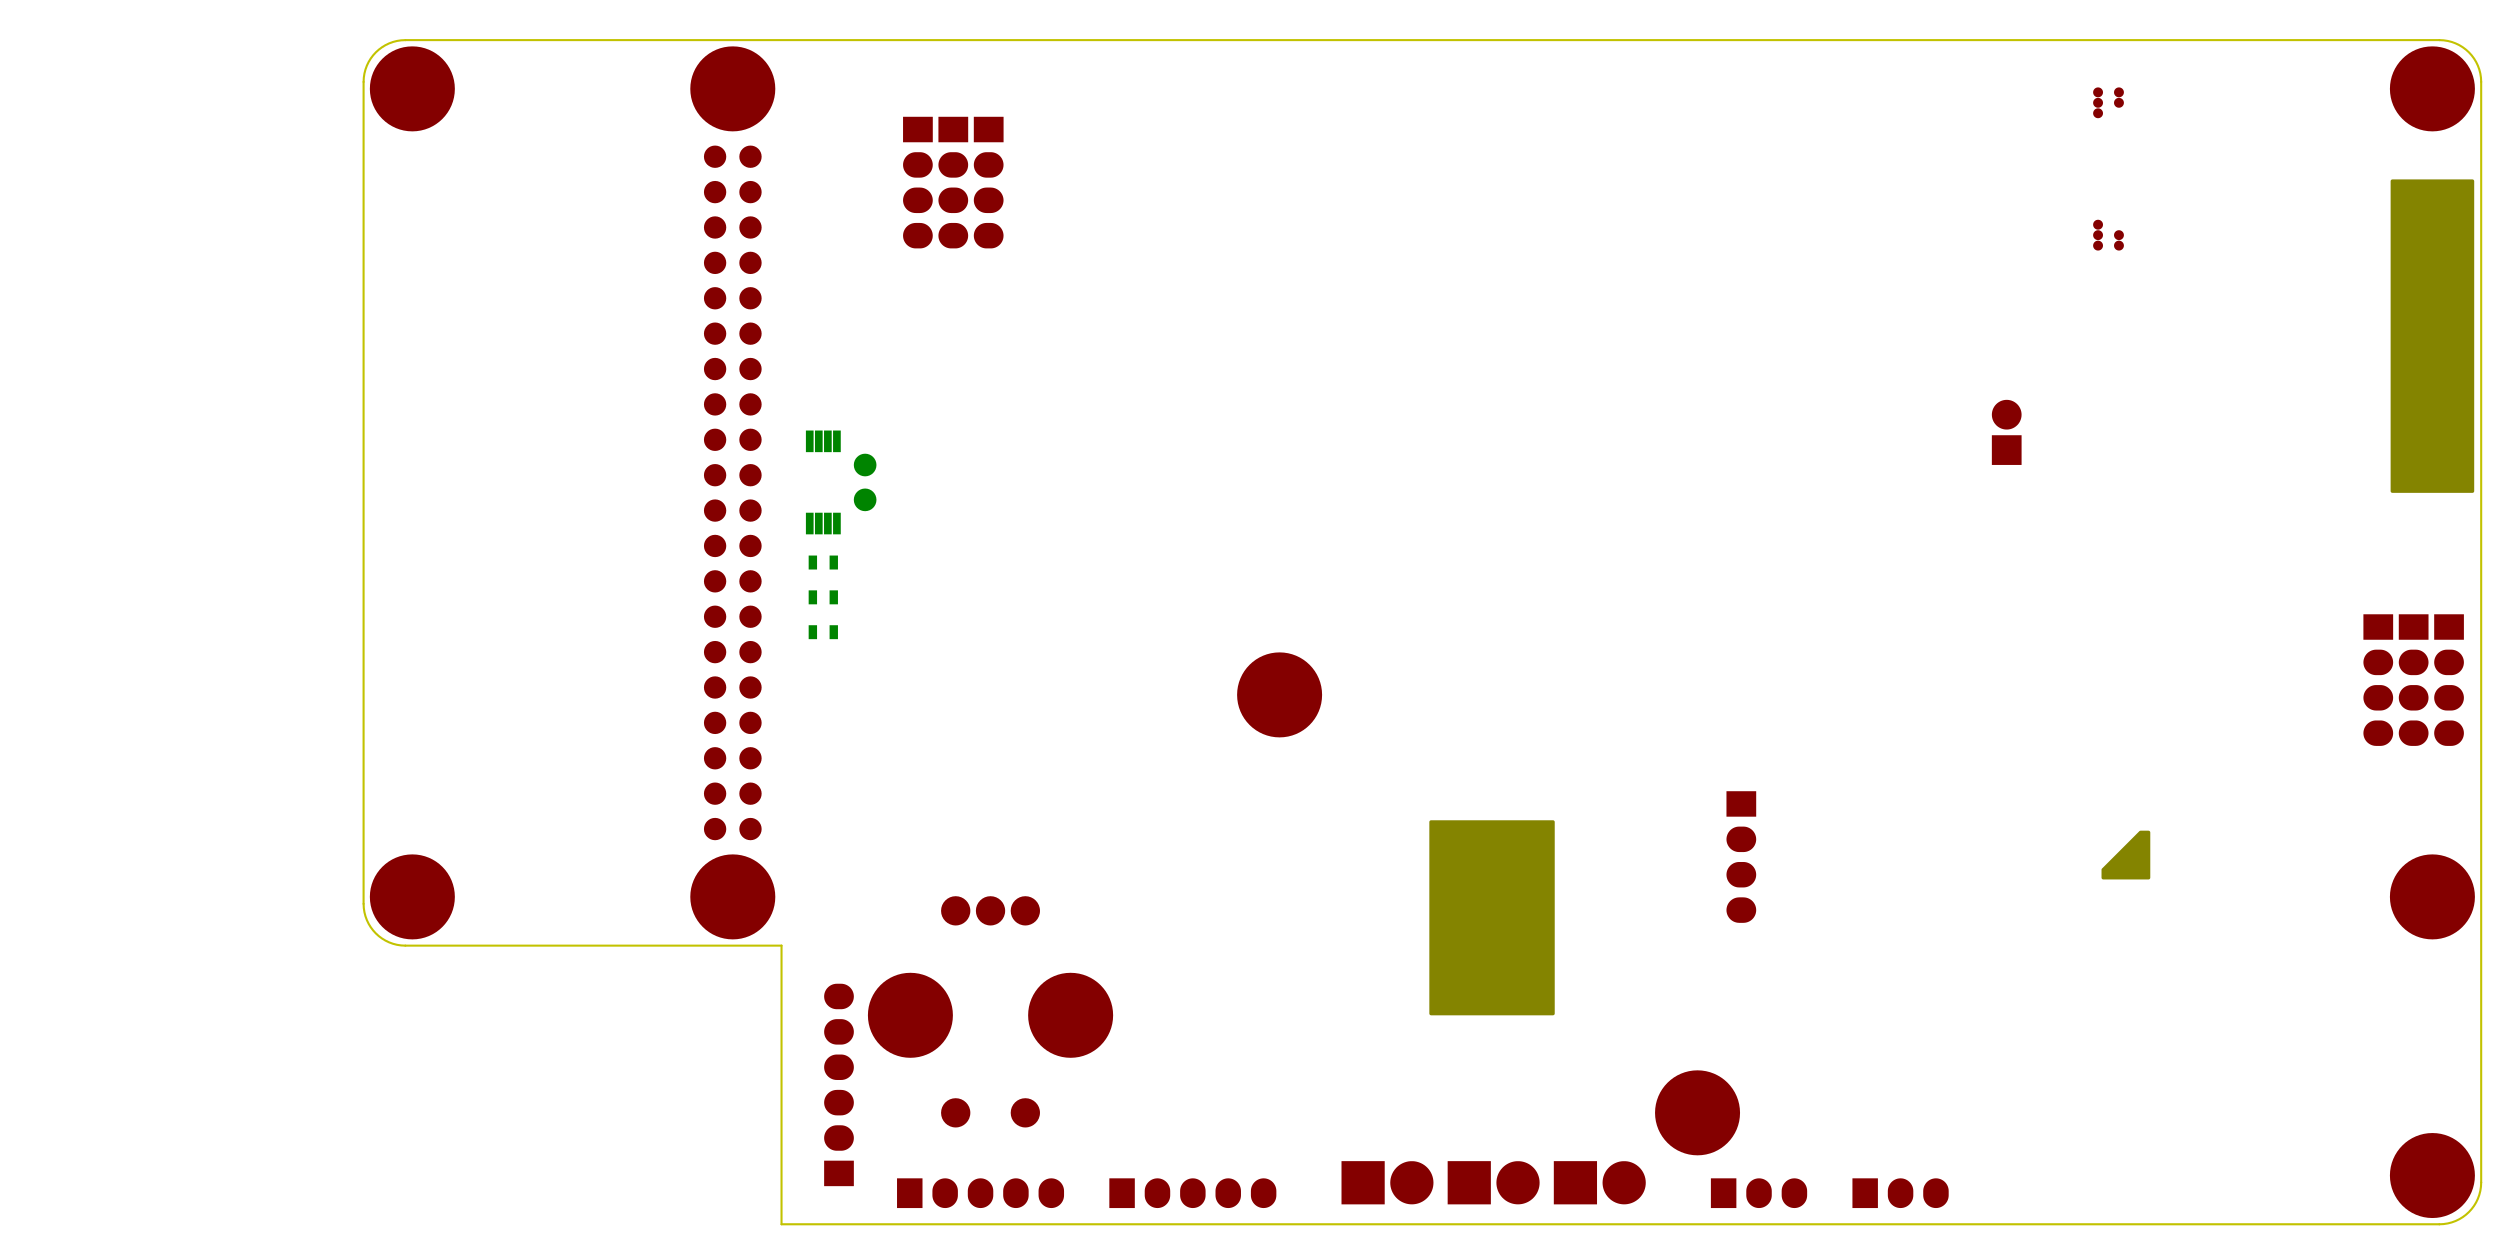
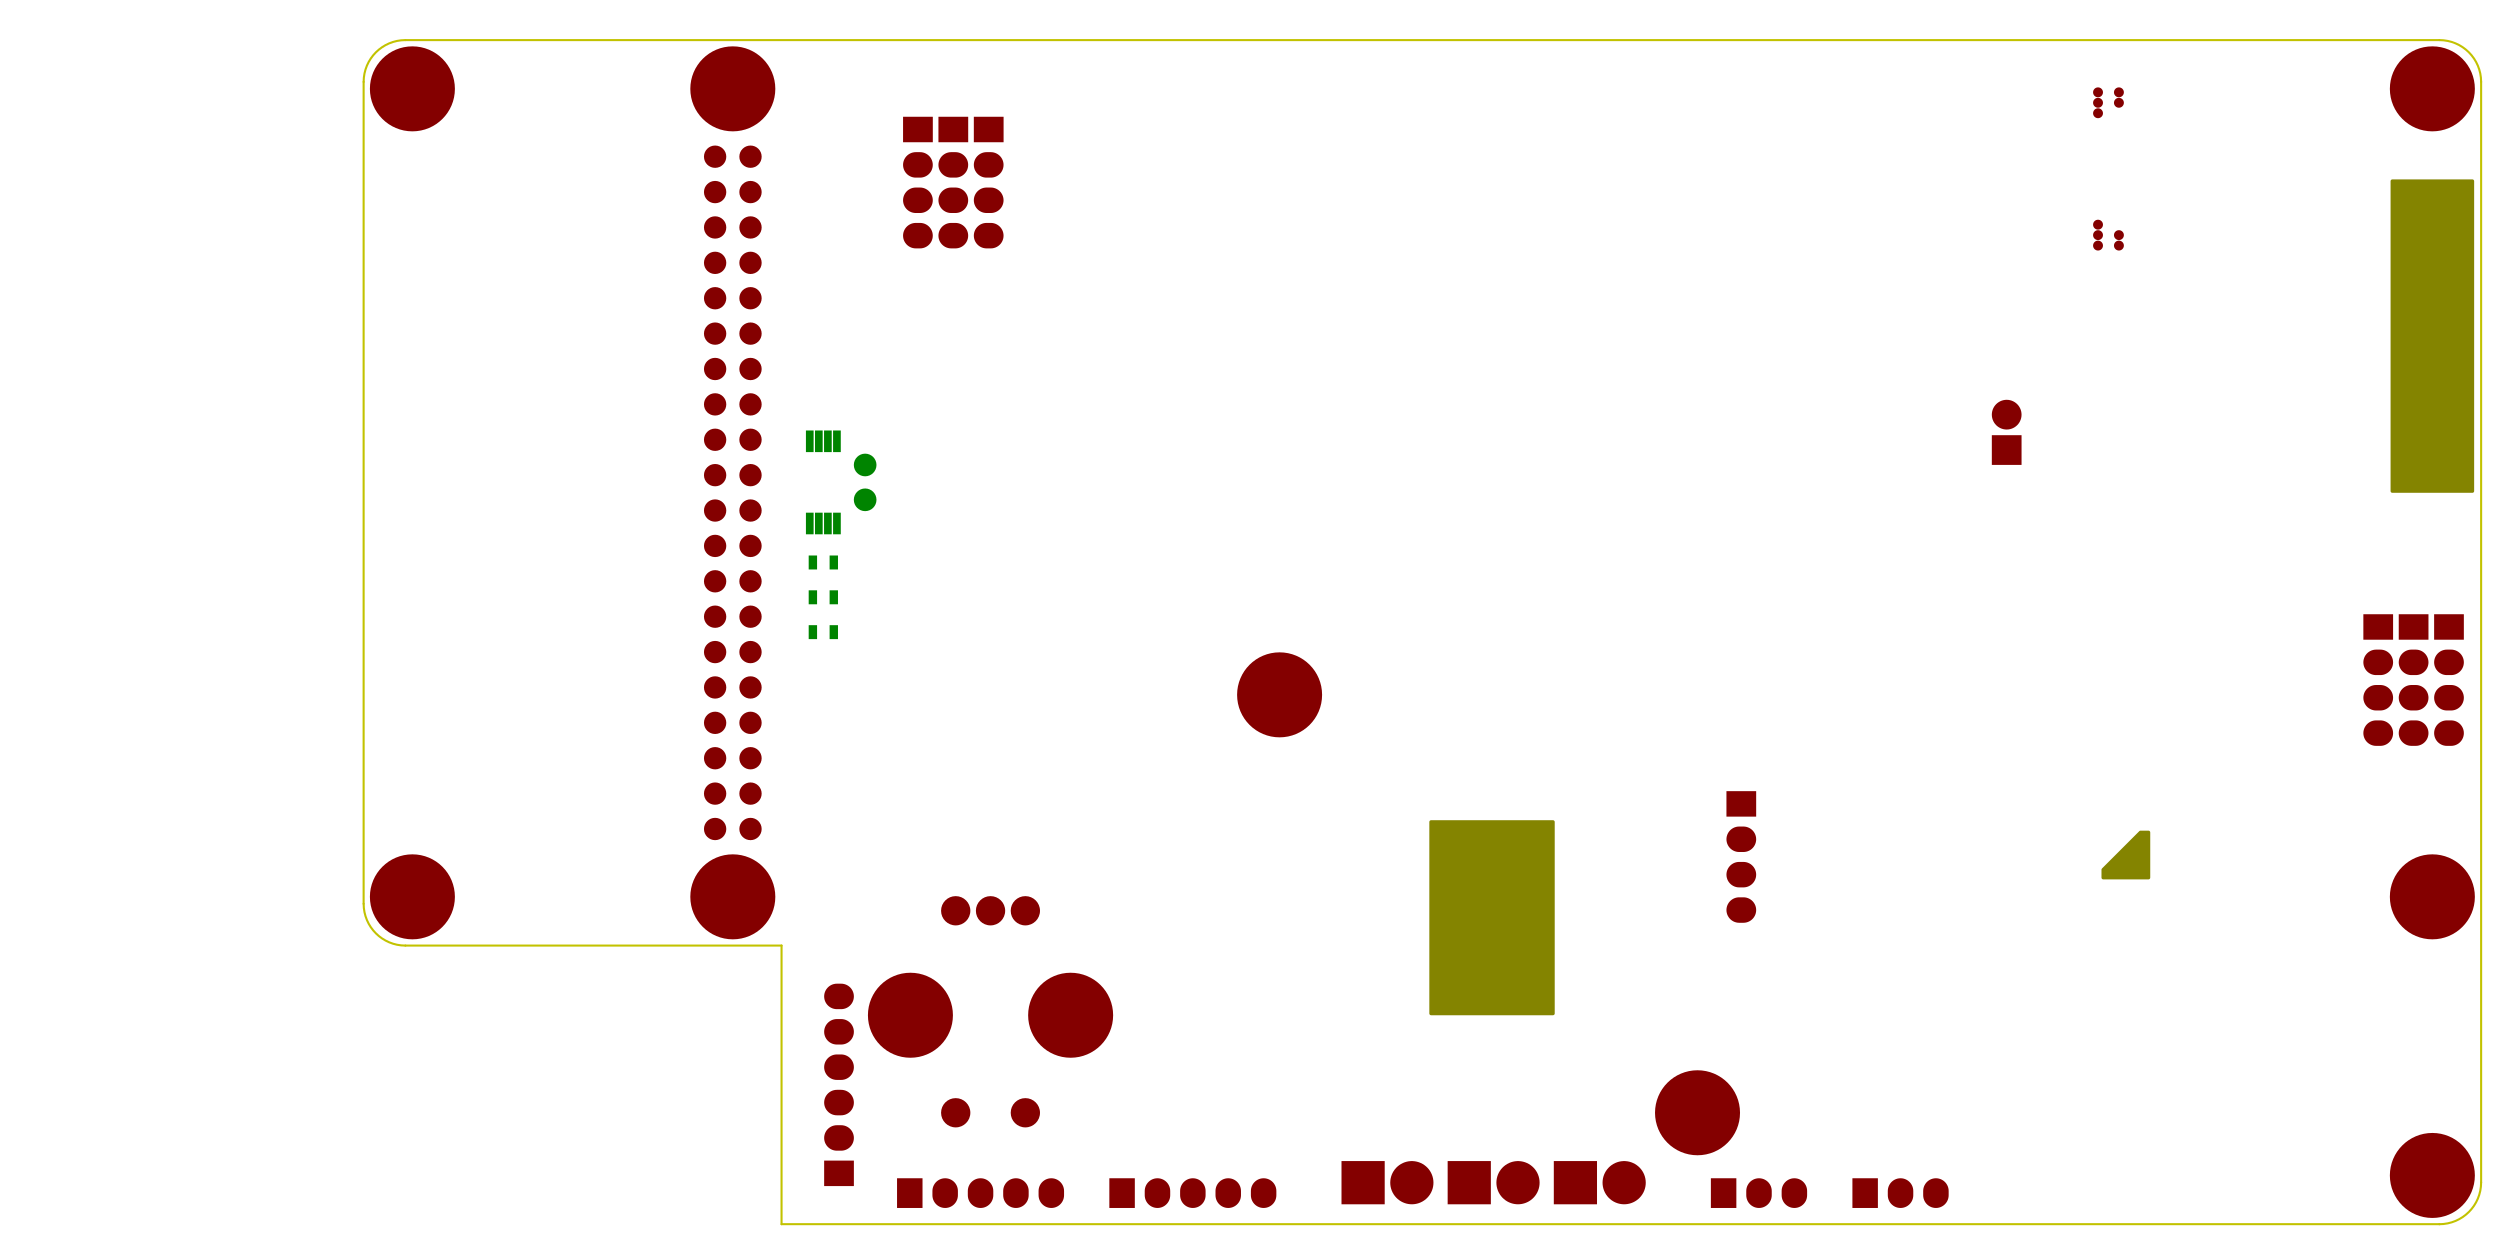
- <svg xmlns="http://www.w3.org/2000/svg" version="1.1" width="17.945cm" height="9.035cm" viewBox="0 0 70650 35570 ">
+ <svg xmlns="http://www.w3.org/2000/svg" version="1.1" width="17.945cm" height="9.014cm" viewBox="0 0 70650 35490 ">
  <g style="fill:#000000; fill-opacity:1;stroke:#000000; stroke-opacity:1; stroke-linecap:round; stroke-linejoin:round; " transform="translate(0 0) scale(1 1)">
</g>
  <g style="fill:#C2C200; fill-opacity:0.0;  stroke:#C2C200; stroke-width:-0; stroke-opacity:1;  stroke-linecap:round; stroke-linejoin:round;">
</g>
  <g style="fill:#C2C200; fill-opacity:0.0;  stroke:#C2C200; stroke-width:59.055; stroke-opacity:1;  stroke-linecap:round; stroke-linejoin:round;">
    <path d="M68937 34597.7 A1181.1 1181.1 0.0 0 0 70118.1 33416.6 " />
    <path d="M10275.6 25542.6 A1181.1 1181.1 0.0 0 0 11456.7 26723.7 " />
    <path d="M70118.1 2314.25 A1181.1 1181.1 0.0 0 0 68937 1133.15 " />
    <path d="M11456.7 1133.15 A1181.1 1181.1 0.0 0 0 10275.6 2314.25 " />
    <path d="M22086 34597 L68937 34597 " />
    <path d="M22086 26723 L22086 34597 " />
    <path d="M11456 26723 L22086 26723 " />
    <path d="M68937 1133 L11456 1133 " />
    <path d="M70118 33416 L70118 2314 " />
    <path d="M10275 2314 L10275 25542 " />
  </g>
  <g style="fill:#840000; fill-opacity:0.0;  stroke:#840000; stroke-width:59.055; stroke-opacity:1;  stroke-linecap:round; stroke-linejoin:round;">
</g>
  <g style="fill:#840000; fill-opacity:0.0;  stroke:#840000; stroke-width:0; stroke-opacity:1;  stroke-linecap:round; stroke-linejoin:round;">
</g>
  <g style="fill:#840000; fill-opacity:1.0;  stroke:#840000; stroke-width:0; stroke-opacity:1;  stroke-linecap:round; stroke-linejoin:round;">
    <polyline style="fill-rule:evenodd;" points="66790,18079 66790,17359 67630,17359 67630,18079 66790,18079 " />
  </g>
  <g style="fill:#840000; fill-opacity:1.0;  stroke:#840000; stroke-width:720.157; stroke-opacity:1;  stroke-linecap:round; stroke-linejoin:round;">
</g>
  <g style="fill:#840000; fill-opacity:0.0;  stroke:#840000; stroke-width:720.157; stroke-opacity:1;  stroke-linecap:round; stroke-linejoin:round;">
    <path d="M67150 18719 L67270 18719 " />
    <path d="M67150 19719 L67270 19719 " />
    <path d="M67150 20719 L67270 20719 " />
  </g>
  <g style="fill:#840000; fill-opacity:0.0;  stroke:#840000; stroke-width:0; stroke-opacity:1;  stroke-linecap:round; stroke-linejoin:round;">
</g>
  <g style="fill:#840000; fill-opacity:1.0;  stroke:#840000; stroke-width:0; stroke-opacity:1;  stroke-linecap:round; stroke-linejoin:round;">
    <polyline style="fill-rule:evenodd;" points="27520,4020 27520,3300 28361,3300 28361,4020 27520,4020 " />
  </g>
  <g style="fill:#840000; fill-opacity:1.0;  stroke:#840000; stroke-width:720.157; stroke-opacity:1;  stroke-linecap:round; stroke-linejoin:round;">
</g>
  <g style="fill:#840000; fill-opacity:0.0;  stroke:#840000; stroke-width:720.157; stroke-opacity:1;  stroke-linecap:round; stroke-linejoin:round;">
    <path d="M27880 4660 L28000 4660 " />
    <path d="M27880 5660 L28000 5660 " />
    <path d="M27880 6660 L28000 6660 " />
  </g>
  <g style="fill:#008400; fill-opacity:0.0;  stroke:#008400; stroke-width:720.157; stroke-opacity:1;  stroke-linecap:round; stroke-linejoin:round;">
</g>
  <g style="fill:#008400; fill-opacity:0.0;  stroke:#008400; stroke-width:0; stroke-opacity:1;  stroke-linecap:round; stroke-linejoin:round;">
</g>
  <g style="fill:#008400; fill-opacity:1.0;  stroke:#008400; stroke-width:0; stroke-opacity:1;  stroke-linecap:round; stroke-linejoin:round;">
    <polyline style="fill-rule:evenodd;" points="22775,12166 22992,12166 22992,12777 22775,12777 22775,12166 " />
    <polyline style="fill-rule:evenodd;" points="23031,12166 23248,12166 23248,12777 23031,12777 23031,12166 " />
    <polyline style="fill-rule:evenodd;" points="23287,12166 23504,12166 23504,12777 23287,12777 23287,12166 " />
    <polyline style="fill-rule:evenodd;" points="23542,12166 23760,12166 23760,12777 23542,12777 23542,12166 " />
    <polyline style="fill-rule:evenodd;" points="23542,14489 23760,14489 23760,15100 23542,15100 23542,14489 " />
    <polyline style="fill-rule:evenodd;" points="23287,14489 23504,14489 23504,15100 23287,15100 23287,14489 " />
    <polyline style="fill-rule:evenodd;" points="23031,14489 23248,14489 23248,15100 23031,15100 23031,14489 " />
    <polyline style="fill-rule:evenodd;" points="22775,14489 22992,14489 22992,15100 22775,15100 22775,14489 " />
  </g>
  <g style="fill:#840000; fill-opacity:1.0;  stroke:#840000; stroke-width:0; stroke-opacity:1;  stroke-linecap:round; stroke-linejoin:round;">
    <polyline style="fill-rule:evenodd;" points="25520,4020 25520,3300 26361,3300 26361,4020 25520,4020 " />
  </g>
  <g style="fill:#840000; fill-opacity:1.0;  stroke:#840000; stroke-width:720.157; stroke-opacity:1;  stroke-linecap:round; stroke-linejoin:round;">
</g>
  <g style="fill:#840000; fill-opacity:0.0;  stroke:#840000; stroke-width:720.157; stroke-opacity:1;  stroke-linecap:round; stroke-linejoin:round;">
    <path d="M25880 4660 L26000 4660 " />
    <path d="M25880 5660 L26000 5660 " />
    <path d="M25880 6660 L26000 6660 " />
  </g>
  <g style="fill:#840000; fill-opacity:0.0;  stroke:#840000; stroke-width:0; stroke-opacity:1;  stroke-linecap:round; stroke-linejoin:round;">
</g>
  <g style="fill:#840000; fill-opacity:1.0;  stroke:#840000; stroke-width:0; stroke-opacity:1;  stroke-linecap:round; stroke-linejoin:round;">
    <polyline style="fill-rule:evenodd;" points="26520,4020 26520,3300 27361,3300 27361,4020 26520,4020 " />
  </g>
  <g style="fill:#840000; fill-opacity:1.0;  stroke:#840000; stroke-width:720.157; stroke-opacity:1;  stroke-linecap:round; stroke-linejoin:round;">
</g>
  <g style="fill:#840000; fill-opacity:0.0;  stroke:#840000; stroke-width:720.157; stroke-opacity:1;  stroke-linecap:round; stroke-linejoin:round;">
    <path d="M26880 4660 L27000 4660 " />
    <path d="M26880 5660 L27000 5660 " />
    <path d="M26880 6660 L27000 6660 " />
  </g>
  <g style="fill:#840000; fill-opacity:0.0;  stroke:#840000; stroke-width:0; stroke-opacity:1;  stroke-linecap:round; stroke-linejoin:round;">
</g>
  <g style="fill:#840000; fill-opacity:1.0;  stroke:#840000; stroke-width:0; stroke-opacity:1;  stroke-linecap:round; stroke-linejoin:round;">
    <polyline style="fill-rule:evenodd;" points="48790,23079 48790,22359 49630,22359 49630,23079 48790,23079 " />
  </g>
  <g style="fill:#840000; fill-opacity:1.0;  stroke:#840000; stroke-width:720.157; stroke-opacity:1;  stroke-linecap:round; stroke-linejoin:round;">
</g>
  <g style="fill:#840000; fill-opacity:0.0;  stroke:#840000; stroke-width:720.157; stroke-opacity:1;  stroke-linecap:round; stroke-linejoin:round;">
    <path d="M49150 23719 L49270 23719 " />
    <path d="M49150 24719 L49270 24719 " />
    <path d="M49150 25719 L49270 25719 " />
  </g>
  <g style="fill:#840000; fill-opacity:0.0;  stroke:#840000; stroke-width:0; stroke-opacity:1;  stroke-linecap:round; stroke-linejoin:round;">
</g>
  <g style="fill:#840000; fill-opacity:1.0;  stroke:#840000; stroke-width:0; stroke-opacity:1;  stroke-linecap:round; stroke-linejoin:round;">
    <polyline style="fill-rule:evenodd;" points="53070,34139 52350,34139 52350,33299 53070,33299 53070,34139 " />
  </g>
  <g style="fill:#840000; fill-opacity:1.0;  stroke:#840000; stroke-width:720.157; stroke-opacity:1;  stroke-linecap:round; stroke-linejoin:round;">
</g>
  <g style="fill:#840000; fill-opacity:0.0;  stroke:#840000; stroke-width:720.157; stroke-opacity:1;  stroke-linecap:round; stroke-linejoin:round;">
    <path d="M53710 33779 L53710 33659 " />
    <path d="M54710 33779 L54710 33659 " />
  </g>
  <g style="fill:#840000; fill-opacity:0.0;  stroke:#840000; stroke-width:0; stroke-opacity:1;  stroke-linecap:round; stroke-linejoin:round;">
</g>
  <g style="fill:#840000; fill-opacity:1.0;  stroke:#840000; stroke-width:0; stroke-opacity:1;  stroke-linecap:round; stroke-linejoin:round;">
    <polyline style="fill-rule:evenodd;" points="49070,34139 48350,34139 48350,33299 49070,33299 49070,34139 " />
  </g>
  <g style="fill:#840000; fill-opacity:1.0;  stroke:#840000; stroke-width:720.157; stroke-opacity:1;  stroke-linecap:round; stroke-linejoin:round;">
</g>
  <g style="fill:#840000; fill-opacity:0.0;  stroke:#840000; stroke-width:720.157; stroke-opacity:1;  stroke-linecap:round; stroke-linejoin:round;">
    <path d="M49710 33779 L49710 33659 " />
    <path d="M50710 33779 L50710 33659 " />
  </g>
  <g style="fill:#840000; fill-opacity:0.0;  stroke:#840000; stroke-width:0; stroke-opacity:1;  stroke-linecap:round; stroke-linejoin:round;">
</g>
  <g style="fill:#840000; fill-opacity:1.0;  stroke:#840000; stroke-width:0; stroke-opacity:1;  stroke-linecap:round; stroke-linejoin:round;">
    <polyline style="fill-rule:evenodd;" points="26070,34139 25350,34139 25350,33299 26070,33299 26070,34139 " />
  </g>
  <g style="fill:#840000; fill-opacity:1.0;  stroke:#840000; stroke-width:720.157; stroke-opacity:1;  stroke-linecap:round; stroke-linejoin:round;">
</g>
  <g style="fill:#840000; fill-opacity:0.0;  stroke:#840000; stroke-width:720.157; stroke-opacity:1;  stroke-linecap:round; stroke-linejoin:round;">
    <path d="M26710 33779 L26710 33659 " />
    <path d="M27710 33779 L27710 33659 " />
    <path d="M28710 33779 L28710 33659 " />
    <path d="M29710 33779 L29710 33659 " />
  </g>
  <g style="fill:#840000; fill-opacity:0.0;  stroke:#840000; stroke-width:0; stroke-opacity:1;  stroke-linecap:round; stroke-linejoin:round;">
</g>
  <g style="fill:#840000; fill-opacity:1.0;  stroke:#840000; stroke-width:0; stroke-opacity:1;  stroke-linecap:round; stroke-linejoin:round;">
    <polyline style="fill-rule:evenodd;" points="32070,34139 31350,34139 31350,33299 32070,33299 32070,34139 " />
  </g>
  <g style="fill:#840000; fill-opacity:1.0;  stroke:#840000; stroke-width:720.157; stroke-opacity:1;  stroke-linecap:round; stroke-linejoin:round;">
</g>
  <g style="fill:#840000; fill-opacity:0.0;  stroke:#840000; stroke-width:720.157; stroke-opacity:1;  stroke-linecap:round; stroke-linejoin:round;">
    <path d="M32710 33779 L32710 33659 " />
    <path d="M33710 33779 L33710 33659 " />
    <path d="M34710 33779 L34710 33659 " />
    <path d="M35710 33779 L35710 33659 " />
  </g>
  <g style="fill:#840000; fill-opacity:0.0;  stroke:#840000; stroke-width:0; stroke-opacity:1;  stroke-linecap:round; stroke-linejoin:round;">
</g>
  <g style="fill:#840000; fill-opacity:1.0;  stroke:#840000; stroke-width:0; stroke-opacity:1;  stroke-linecap:round; stroke-linejoin:round;">
    <polyline style="fill-rule:evenodd;" points="68790,18079 68790,17359 69630,17359 69630,18079 68790,18079 " />
  </g>
  <g style="fill:#840000; fill-opacity:1.0;  stroke:#840000; stroke-width:720.157; stroke-opacity:1;  stroke-linecap:round; stroke-linejoin:round;">
</g>
  <g style="fill:#840000; fill-opacity:0.0;  stroke:#840000; stroke-width:720.157; stroke-opacity:1;  stroke-linecap:round; stroke-linejoin:round;">
    <path d="M69150 18719 L69270 18719 " />
    <path d="M69150 19719 L69270 19719 " />
    <path d="M69150 20719 L69270 20719 " />
  </g>
  <g style="fill:#840000; fill-opacity:0.0;  stroke:#840000; stroke-width:0; stroke-opacity:1;  stroke-linecap:round; stroke-linejoin:round;">
</g>
  <g style="fill:#840000; fill-opacity:1.0;  stroke:#840000; stroke-width:0; stroke-opacity:1;  stroke-linecap:round; stroke-linejoin:round;">
    <polyline style="fill-rule:evenodd;" points="67790,18079 67790,17359 68630,17359 68630,18079 67790,18079 " />
  </g>
  <g style="fill:#840000; fill-opacity:1.0;  stroke:#840000; stroke-width:720.157; stroke-opacity:1;  stroke-linecap:round; stroke-linejoin:round;">
</g>
  <g style="fill:#840000; fill-opacity:0.0;  stroke:#840000; stroke-width:720.157; stroke-opacity:1;  stroke-linecap:round; stroke-linejoin:round;">
    <path d="M68150 18719 L68270 18719 " />
    <path d="M68150 19719 L68270 19719 " />
    <path d="M68150 20719 L68270 20719 " />
  </g>
  <g style="fill:#840000; fill-opacity:0.0;  stroke:#840000; stroke-width:0; stroke-opacity:1;  stroke-linecap:round; stroke-linejoin:round;">
</g>
  <g style="fill:#840000; fill-opacity:1.0;  stroke:#840000; stroke-width:0; stroke-opacity:1;  stroke-linecap:round; stroke-linejoin:round;">
    <polyline style="fill-rule:evenodd;" points="57130,12299 57130,13139 56290,13139 56290,12299 57130,12299 " />
  </g>
  <g style="fill:#840000; fill-opacity:1.0;  stroke:#840000; stroke-width:840.157; stroke-opacity:1;  stroke-linecap:round; stroke-linejoin:round;">
</g>
  <g style="fill:#840000; fill-opacity:0.0;  stroke:#840000; stroke-width:840.157; stroke-opacity:1;  stroke-linecap:round; stroke-linejoin:round;">
    <path d="M56710 11719 L56710 11719 " />
  </g>
  <g style="fill:#008400; fill-opacity:0.0;  stroke:#008400; stroke-width:840.157; stroke-opacity:1;  stroke-linecap:round; stroke-linejoin:round;">
</g>
  <g style="fill:#008400; fill-opacity:0.0;  stroke:#008400; stroke-width:0; stroke-opacity:1;  stroke-linecap:round; stroke-linejoin:round;">
</g>
  <g style="fill:#008400; fill-opacity:1.0;  stroke:#008400; stroke-width:0; stroke-opacity:1;  stroke-linecap:round; stroke-linejoin:round;">
    <polyline style="fill-rule:evenodd;" points="22853,16094 22853,15699 23090,15699 23090,16094 22853,16094 " />
    <polyline style="fill-rule:evenodd;" points="23444,16094 23444,15699 23681,15699 23681,16094 23444,16094 " />
    <polyline style="fill-rule:evenodd;" points="23681,17668 23681,18062 23444,18062 23444,17668 23681,17668 " />
    <polyline style="fill-rule:evenodd;" points="23090,17668 23090,18062 22853,18062 22853,17668 23090,17668 " />
    <polyline style="fill-rule:evenodd;" points="23681,16683 23681,17078 23444,17078 23444,16683 23681,16683 " />
    <polyline style="fill-rule:evenodd;" points="23090,16683 23090,17078 22853,17078 22853,16683 23090,16683 " />
  </g>
  <g style="fill:#840000; fill-opacity:1.0;  stroke:#840000; stroke-width:0; stroke-opacity:1;  stroke-linecap:round; stroke-linejoin:round;">
    <circle cx="28976.4" cy="25739.4" r="413.78" />
  </g>
  <g style="fill:#840000; fill-opacity:1.0;  stroke:#840000; stroke-width:39.37; stroke-opacity:1;  stroke-linecap:round; stroke-linejoin:round;">
</g>
  <g style="fill:#840000; fill-opacity:1.0;  stroke:#840000; stroke-width:0; stroke-opacity:1;  stroke-linecap:round; stroke-linejoin:round;">
    <circle cx="27992.1" cy="25739.4" r="413.78" />
  </g>
  <g style="fill:#840000; fill-opacity:1.0;  stroke:#840000; stroke-width:39.37; stroke-opacity:1;  stroke-linecap:round; stroke-linejoin:round;">
</g>
  <g style="fill:#840000; fill-opacity:1.0;  stroke:#840000; stroke-width:0; stroke-opacity:1;  stroke-linecap:round; stroke-linejoin:round;">
    <circle cx="27007.9" cy="25739.4" r="413.78" />
  </g>
  <g style="fill:#840000; fill-opacity:1.0;  stroke:#840000; stroke-width:39.37; stroke-opacity:1;  stroke-linecap:round; stroke-linejoin:round;">
</g>
  <g style="fill:#840000; fill-opacity:1.0;  stroke:#840000; stroke-width:0; stroke-opacity:1;  stroke-linecap:round; stroke-linejoin:round;">
    <circle cx="28976.4" cy="31448.1" r="413.78" />
  </g>
  <g style="fill:#840000; fill-opacity:1.0;  stroke:#840000; stroke-width:39.37; stroke-opacity:1;  stroke-linecap:round; stroke-linejoin:round;">
</g>
  <g style="fill:#840000; fill-opacity:1.0;  stroke:#840000; stroke-width:0; stroke-opacity:1;  stroke-linecap:round; stroke-linejoin:round;">
    <circle cx="27007.9" cy="31448.1" r="413.78" />
  </g>
  <g style="fill:#840000; fill-opacity:1.0;  stroke:#840000; stroke-width:39.37; stroke-opacity:1;  stroke-linecap:round; stroke-linejoin:round;">
</g>
  <g style="fill:#840000; fill-opacity:1.0;  stroke:#840000; stroke-width:0; stroke-opacity:1;  stroke-linecap:round; stroke-linejoin:round;">
    <circle cx="30255.9" cy="28692.2" r="1201.18" />
  </g>
  <g style="fill:#840000; fill-opacity:1.0;  stroke:#840000; stroke-width:39.37; stroke-opacity:1;  stroke-linecap:round; stroke-linejoin:round;">
</g>
  <g style="fill:#840000; fill-opacity:1.0;  stroke:#840000; stroke-width:0; stroke-opacity:1;  stroke-linecap:round; stroke-linejoin:round;">
    <circle cx="25728.3" cy="28692.2" r="1201.18" />
  </g>
  <g style="fill:#840000; fill-opacity:1.0;  stroke:#840000; stroke-width:39.37; stroke-opacity:1;  stroke-linecap:round; stroke-linejoin:round;">
</g>
  <g style="fill:#008400; fill-opacity:1.0;  stroke:#008400; stroke-width:39.37; stroke-opacity:1;  stroke-linecap:round; stroke-linejoin:round;">
</g>
  <g style="fill:#008400; fill-opacity:1.0;  stroke:#008400; stroke-width:0; stroke-opacity:1;  stroke-linecap:round; stroke-linejoin:round;">
    <circle cx="24448.8" cy="13141" r="320.079" />
  </g>
  <g style="fill:#008400; fill-opacity:1.0;  stroke:#008400; stroke-width:39.37; stroke-opacity:1;  stroke-linecap:round; stroke-linejoin:round;">
</g>
  <g style="fill:#008400; fill-opacity:1.0;  stroke:#008400; stroke-width:0; stroke-opacity:1;  stroke-linecap:round; stroke-linejoin:round;">
    <circle cx="24448.8" cy="14125.3" r="320.079" />
  </g>
  <g style="fill:#008400; fill-opacity:1.0;  stroke:#008400; stroke-width:39.37; stroke-opacity:1;  stroke-linecap:round; stroke-linejoin:round;">
</g>
  <g style="fill:#840000; fill-opacity:1.0;  stroke:#840000; stroke-width:39.37; stroke-opacity:1;  stroke-linecap:round; stroke-linejoin:round;">
</g>
  <g style="fill:#840000; fill-opacity:1.0;  stroke:#840000; stroke-width:0; stroke-opacity:1;  stroke-linecap:round; stroke-linejoin:round;">
    <polyline style="fill-rule:evenodd;" points="24130,32800 24130,33520 23290,33520 23290,32800 24130,32800 " />
  </g>
  <g style="fill:#840000; fill-opacity:1.0;  stroke:#840000; stroke-width:720.157; stroke-opacity:1;  stroke-linecap:round; stroke-linejoin:round;">
</g>
  <g style="fill:#840000; fill-opacity:0.0;  stroke:#840000; stroke-width:720.157; stroke-opacity:1;  stroke-linecap:round; stroke-linejoin:round;">
    <path d="M23770 32160 L23650 32160 " />
    <path d="M23770 31160 L23650 31160 " />
    <path d="M23770 30160 L23650 30160 " />
    <path d="M23770 29160 L23650 29160 " />
    <path d="M23770 28160 L23650 28160 " />
  </g>
  <g style="fill:#840000; fill-opacity:1.0;  stroke:#840000; stroke-width:0; stroke-opacity:1;  stroke-linecap:round; stroke-linejoin:round;">
    <circle cx="59291.3" cy="2609.53" r="140.079" />
  </g>
  <g style="fill:#840000; fill-opacity:1.0;  stroke:#840000; stroke-width:39.37; stroke-opacity:1;  stroke-linecap:round; stroke-linejoin:round;">
</g>
  <g style="fill:#840000; fill-opacity:1.0;  stroke:#840000; stroke-width:0; stroke-opacity:1;  stroke-linecap:round; stroke-linejoin:round;">
    <circle cx="59291.3" cy="2904.8" r="140.079" />
  </g>
  <g style="fill:#840000; fill-opacity:1.0;  stroke:#840000; stroke-width:39.37; stroke-opacity:1;  stroke-linecap:round; stroke-linejoin:round;">
</g>
  <g style="fill:#840000; fill-opacity:1.0;  stroke:#840000; stroke-width:0; stroke-opacity:1;  stroke-linecap:round; stroke-linejoin:round;">
    <circle cx="59291.3" cy="3200.08" r="140.079" />
  </g>
  <g style="fill:#840000; fill-opacity:1.0;  stroke:#840000; stroke-width:39.37; stroke-opacity:1;  stroke-linecap:round; stroke-linejoin:round;">
</g>
  <g style="fill:#840000; fill-opacity:1.0;  stroke:#840000; stroke-width:0; stroke-opacity:1;  stroke-linecap:round; stroke-linejoin:round;">
    <circle cx="59881.9" cy="2609.53" r="140.079" />
  </g>
  <g style="fill:#840000; fill-opacity:1.0;  stroke:#840000; stroke-width:39.37; stroke-opacity:1;  stroke-linecap:round; stroke-linejoin:round;">
</g>
  <g style="fill:#840000; fill-opacity:1.0;  stroke:#840000; stroke-width:0; stroke-opacity:1;  stroke-linecap:round; stroke-linejoin:round;">
    <circle cx="59881.9" cy="2904.8" r="140.079" />
  </g>
  <g style="fill:#840000; fill-opacity:1.0;  stroke:#840000; stroke-width:39.37; stroke-opacity:1;  stroke-linecap:round; stroke-linejoin:round;">
</g>
  <g style="fill:#840000; fill-opacity:1.0;  stroke:#840000; stroke-width:0; stroke-opacity:1;  stroke-linecap:round; stroke-linejoin:round;">
    <circle cx="59291.3" cy="6940.24" r="140.079" />
  </g>
  <g style="fill:#840000; fill-opacity:1.0;  stroke:#840000; stroke-width:39.37; stroke-opacity:1;  stroke-linecap:round; stroke-linejoin:round;">
</g>
  <g style="fill:#840000; fill-opacity:1.0;  stroke:#840000; stroke-width:0; stroke-opacity:1;  stroke-linecap:round; stroke-linejoin:round;">
    <circle cx="59291.3" cy="6644.96" r="140.079" />
  </g>
  <g style="fill:#840000; fill-opacity:1.0;  stroke:#840000; stroke-width:39.37; stroke-opacity:1;  stroke-linecap:round; stroke-linejoin:round;">
</g>
  <g style="fill:#840000; fill-opacity:1.0;  stroke:#840000; stroke-width:0; stroke-opacity:1;  stroke-linecap:round; stroke-linejoin:round;">
    <circle cx="59291.3" cy="6349.69" r="140.079" />
  </g>
  <g style="fill:#840000; fill-opacity:1.0;  stroke:#840000; stroke-width:39.37; stroke-opacity:1;  stroke-linecap:round; stroke-linejoin:round;">
</g>
  <g style="fill:#840000; fill-opacity:1.0;  stroke:#840000; stroke-width:0; stroke-opacity:1;  stroke-linecap:round; stroke-linejoin:round;">
    <circle cx="59881.9" cy="6940.24" r="140.079" />
  </g>
  <g style="fill:#840000; fill-opacity:1.0;  stroke:#840000; stroke-width:39.37; stroke-opacity:1;  stroke-linecap:round; stroke-linejoin:round;">
</g>
  <g style="fill:#840000; fill-opacity:1.0;  stroke:#840000; stroke-width:0; stroke-opacity:1;  stroke-linecap:round; stroke-linejoin:round;">
    <circle cx="59881.9" cy="6644.96" r="140.079" />
  </g>
  <g style="fill:#840000; fill-opacity:1.0;  stroke:#840000; stroke-width:39.37; stroke-opacity:1;  stroke-linecap:round; stroke-linejoin:round;">
</g>
  <g style="fill:#840000; fill-opacity:1.0;  stroke:#840000; stroke-width:0; stroke-opacity:1;  stroke-linecap:round; stroke-linejoin:round;">
    <polyline style="fill-rule:evenodd;" points="42132,34035 40911,34035 40911,32813 42132,32813 42132,34035 " />
  </g>
  <g style="fill:#840000; fill-opacity:1.0;  stroke:#840000; stroke-width:1221.26; stroke-opacity:1;  stroke-linecap:round; stroke-linejoin:round;">
</g>
  <g style="fill:#840000; fill-opacity:0.0;  stroke:#840000; stroke-width:1221.26; stroke-opacity:1;  stroke-linecap:round; stroke-linejoin:round;">
    <path d="M42899 33424 L42899 33424 " />
  </g>
  <g style="fill:#840000; fill-opacity:0.0;  stroke:#840000; stroke-width:0; stroke-opacity:1;  stroke-linecap:round; stroke-linejoin:round;">
</g>
  <g style="fill:#840000; fill-opacity:1.0;  stroke:#840000; stroke-width:0; stroke-opacity:1;  stroke-linecap:round; stroke-linejoin:round;">
    <polyline style="fill-rule:evenodd;" points="45132,34035 43911,34035 43911,32813 45132,32813 45132,34035 " />
  </g>
  <g style="fill:#840000; fill-opacity:1.0;  stroke:#840000; stroke-width:1221.26; stroke-opacity:1;  stroke-linecap:round; stroke-linejoin:round;">
</g>
  <g style="fill:#840000; fill-opacity:0.0;  stroke:#840000; stroke-width:1221.26; stroke-opacity:1;  stroke-linecap:round; stroke-linejoin:round;">
    <path d="M45899 33424 L45899 33424 " />
  </g>
  <g style="fill:#840000; fill-opacity:0.0;  stroke:#840000; stroke-width:0; stroke-opacity:1;  stroke-linecap:round; stroke-linejoin:round;">
</g>
  <g style="fill:#840000; fill-opacity:1.0;  stroke:#840000; stroke-width:0; stroke-opacity:1;  stroke-linecap:round; stroke-linejoin:round;">
    <polyline style="fill-rule:evenodd;" points="39132,34035 37911,34035 37911,32813 39132,32813 39132,34035 " />
  </g>
  <g style="fill:#840000; fill-opacity:1.0;  stroke:#840000; stroke-width:1221.26; stroke-opacity:1;  stroke-linecap:round; stroke-linejoin:round;">
</g>
  <g style="fill:#840000; fill-opacity:0.0;  stroke:#840000; stroke-width:1221.26; stroke-opacity:1;  stroke-linecap:round; stroke-linejoin:round;">
    <path d="M39899 33424 L39899 33424 " />
  </g>
  <g style="fill:#840000; fill-opacity:1.0;  stroke:#840000; stroke-width:0; stroke-opacity:1;  stroke-linecap:round; stroke-linejoin:round;">
    <circle cx="20708.7" cy="2511.1" r="1201.18" />
  </g>
  <g style="fill:#840000; fill-opacity:1.0;  stroke:#840000; stroke-width:39.37; stroke-opacity:1;  stroke-linecap:round; stroke-linejoin:round;">
</g>
  <g style="fill:#840000; fill-opacity:1.0;  stroke:#840000; stroke-width:0; stroke-opacity:1;  stroke-linecap:round; stroke-linejoin:round;">
    <circle cx="36161.4" cy="19637.1" r="1201.18" />
  </g>
  <g style="fill:#840000; fill-opacity:1.0;  stroke:#840000; stroke-width:39.37; stroke-opacity:1;  stroke-linecap:round; stroke-linejoin:round;">
</g>
  <g style="fill:#840000; fill-opacity:1.0;  stroke:#840000; stroke-width:0; stroke-opacity:1;  stroke-linecap:round; stroke-linejoin:round;">
    <circle cx="68740.2" cy="2511.1" r="1201.18" />
  </g>
  <g style="fill:#840000; fill-opacity:1.0;  stroke:#840000; stroke-width:39.37; stroke-opacity:1;  stroke-linecap:round; stroke-linejoin:round;">
</g>
  <g style="fill:#840000; fill-opacity:1.0;  stroke:#840000; stroke-width:0; stroke-opacity:1;  stroke-linecap:round; stroke-linejoin:round;">
    <circle cx="68740.2" cy="25345.7" r="1201.18" />
  </g>
  <g style="fill:#840000; fill-opacity:1.0;  stroke:#840000; stroke-width:39.37; stroke-opacity:1;  stroke-linecap:round; stroke-linejoin:round;">
</g>
  <g style="fill:#840000; fill-opacity:1.0;  stroke:#840000; stroke-width:0; stroke-opacity:1;  stroke-linecap:round; stroke-linejoin:round;">
    <circle cx="20708.7" cy="25345.7" r="1201.18" />
  </g>
  <g style="fill:#840000; fill-opacity:1.0;  stroke:#840000; stroke-width:39.37; stroke-opacity:1;  stroke-linecap:round; stroke-linejoin:round;">
</g>
  <g style="fill:#840000; fill-opacity:1.0;  stroke:#840000; stroke-width:0; stroke-opacity:1;  stroke-linecap:round; stroke-linejoin:round;">
    <circle cx="47972.4" cy="31448.1" r="1201.18" />
  </g>
  <g style="fill:#840000; fill-opacity:1.0;  stroke:#840000; stroke-width:39.37; stroke-opacity:1;  stroke-linecap:round; stroke-linejoin:round;">
</g>
  <g style="fill:#840000; fill-opacity:1.0;  stroke:#840000; stroke-width:0; stroke-opacity:1;  stroke-linecap:round; stroke-linejoin:round;">
    <circle cx="11653.5" cy="2511.1" r="1201.18" />
  </g>
  <g style="fill:#840000; fill-opacity:1.0;  stroke:#840000; stroke-width:39.37; stroke-opacity:1;  stroke-linecap:round; stroke-linejoin:round;">
</g>
  <g style="fill:#840000; fill-opacity:1.0;  stroke:#840000; stroke-width:0; stroke-opacity:1;  stroke-linecap:round; stroke-linejoin:round;">
    <circle cx="11653.5" cy="25345.7" r="1201.18" />
  </g>
  <g style="fill:#840000; fill-opacity:1.0;  stroke:#840000; stroke-width:39.37; stroke-opacity:1;  stroke-linecap:round; stroke-linejoin:round;">
</g>
  <g style="fill:#840000; fill-opacity:1.0;  stroke:#840000; stroke-width:0; stroke-opacity:1;  stroke-linecap:round; stroke-linejoin:round;">
    <circle cx="68740.2" cy="33219.8" r="1201.18" />
  </g>
  <g style="fill:#840000; fill-opacity:1.0;  stroke:#840000; stroke-width:39.37; stroke-opacity:1;  stroke-linecap:round; stroke-linejoin:round;">
</g>
  <g style="fill:#840000; fill-opacity:1.0;  stroke:#840000; stroke-width:0; stroke-opacity:1;  stroke-linecap:round; stroke-linejoin:round;">
    <circle cx="20208.7" cy="4428.43" r="315.354" />
  </g>
  <g style="fill:#840000; fill-opacity:1.0;  stroke:#840000; stroke-width:39.37; stroke-opacity:1;  stroke-linecap:round; stroke-linejoin:round;">
</g>
  <g style="fill:#840000; fill-opacity:1.0;  stroke:#840000; stroke-width:0; stroke-opacity:1;  stroke-linecap:round; stroke-linejoin:round;">
    <circle cx="21208.7" cy="4428.43" r="315.354" />
  </g>
  <g style="fill:#840000; fill-opacity:1.0;  stroke:#840000; stroke-width:39.37; stroke-opacity:1;  stroke-linecap:round; stroke-linejoin:round;">
</g>
  <g style="fill:#840000; fill-opacity:1.0;  stroke:#840000; stroke-width:0; stroke-opacity:1;  stroke-linecap:round; stroke-linejoin:round;">
    <circle cx="20208.7" cy="5428.43" r="315.354" />
  </g>
  <g style="fill:#840000; fill-opacity:1.0;  stroke:#840000; stroke-width:39.37; stroke-opacity:1;  stroke-linecap:round; stroke-linejoin:round;">
</g>
  <g style="fill:#840000; fill-opacity:1.0;  stroke:#840000; stroke-width:0; stroke-opacity:1;  stroke-linecap:round; stroke-linejoin:round;">
    <circle cx="20208.7" cy="6428.43" r="315.354" />
  </g>
  <g style="fill:#840000; fill-opacity:1.0;  stroke:#840000; stroke-width:39.37; stroke-opacity:1;  stroke-linecap:round; stroke-linejoin:round;">
</g>
  <g style="fill:#840000; fill-opacity:1.0;  stroke:#840000; stroke-width:0; stroke-opacity:1;  stroke-linecap:round; stroke-linejoin:round;">
    <circle cx="20208.7" cy="7428.43" r="315.354" />
  </g>
  <g style="fill:#840000; fill-opacity:1.0;  stroke:#840000; stroke-width:39.37; stroke-opacity:1;  stroke-linecap:round; stroke-linejoin:round;">
</g>
  <g style="fill:#840000; fill-opacity:1.0;  stroke:#840000; stroke-width:0; stroke-opacity:1;  stroke-linecap:round; stroke-linejoin:round;">
    <circle cx="20208.7" cy="8428.43" r="315.354" />
  </g>
  <g style="fill:#840000; fill-opacity:1.0;  stroke:#840000; stroke-width:39.37; stroke-opacity:1;  stroke-linecap:round; stroke-linejoin:round;">
</g>
  <g style="fill:#840000; fill-opacity:1.0;  stroke:#840000; stroke-width:0; stroke-opacity:1;  stroke-linecap:round; stroke-linejoin:round;">
    <circle cx="20208.7" cy="9428.43" r="315.354" />
  </g>
  <g style="fill:#840000; fill-opacity:1.0;  stroke:#840000; stroke-width:39.37; stroke-opacity:1;  stroke-linecap:round; stroke-linejoin:round;">
</g>
  <g style="fill:#840000; fill-opacity:1.0;  stroke:#840000; stroke-width:0; stroke-opacity:1;  stroke-linecap:round; stroke-linejoin:round;">
    <circle cx="20208.7" cy="10428.4" r="315.354" />
  </g>
  <g style="fill:#840000; fill-opacity:1.0;  stroke:#840000; stroke-width:39.37; stroke-opacity:1;  stroke-linecap:round; stroke-linejoin:round;">
</g>
  <g style="fill:#840000; fill-opacity:1.0;  stroke:#840000; stroke-width:0; stroke-opacity:1;  stroke-linecap:round; stroke-linejoin:round;">
    <circle cx="20208.7" cy="11428.4" r="315.354" />
  </g>
  <g style="fill:#840000; fill-opacity:1.0;  stroke:#840000; stroke-width:39.37; stroke-opacity:1;  stroke-linecap:round; stroke-linejoin:round;">
</g>
  <g style="fill:#840000; fill-opacity:1.0;  stroke:#840000; stroke-width:0; stroke-opacity:1;  stroke-linecap:round; stroke-linejoin:round;">
    <circle cx="20208.7" cy="12428.4" r="315.354" />
  </g>
  <g style="fill:#840000; fill-opacity:1.0;  stroke:#840000; stroke-width:39.37; stroke-opacity:1;  stroke-linecap:round; stroke-linejoin:round;">
</g>
  <g style="fill:#840000; fill-opacity:1.0;  stroke:#840000; stroke-width:0; stroke-opacity:1;  stroke-linecap:round; stroke-linejoin:round;">
    <circle cx="20208.7" cy="13428.4" r="315.354" />
  </g>
  <g style="fill:#840000; fill-opacity:1.0;  stroke:#840000; stroke-width:39.37; stroke-opacity:1;  stroke-linecap:round; stroke-linejoin:round;">
</g>
  <g style="fill:#840000; fill-opacity:1.0;  stroke:#840000; stroke-width:0; stroke-opacity:1;  stroke-linecap:round; stroke-linejoin:round;">
    <circle cx="20208.7" cy="14428.4" r="315.354" />
  </g>
  <g style="fill:#840000; fill-opacity:1.0;  stroke:#840000; stroke-width:39.37; stroke-opacity:1;  stroke-linecap:round; stroke-linejoin:round;">
</g>
  <g style="fill:#840000; fill-opacity:1.0;  stroke:#840000; stroke-width:0; stroke-opacity:1;  stroke-linecap:round; stroke-linejoin:round;">
    <circle cx="20208.7" cy="15428.4" r="315.354" />
  </g>
  <g style="fill:#840000; fill-opacity:1.0;  stroke:#840000; stroke-width:39.37; stroke-opacity:1;  stroke-linecap:round; stroke-linejoin:round;">
</g>
  <g style="fill:#840000; fill-opacity:1.0;  stroke:#840000; stroke-width:0; stroke-opacity:1;  stroke-linecap:round; stroke-linejoin:round;">
    <circle cx="20208.7" cy="16428.4" r="315.354" />
  </g>
  <g style="fill:#840000; fill-opacity:1.0;  stroke:#840000; stroke-width:39.37; stroke-opacity:1;  stroke-linecap:round; stroke-linejoin:round;">
</g>
  <g style="fill:#840000; fill-opacity:1.0;  stroke:#840000; stroke-width:0; stroke-opacity:1;  stroke-linecap:round; stroke-linejoin:round;">
    <circle cx="21208.7" cy="5428.43" r="315.354" />
  </g>
  <g style="fill:#840000; fill-opacity:1.0;  stroke:#840000; stroke-width:39.37; stroke-opacity:1;  stroke-linecap:round; stroke-linejoin:round;">
</g>
  <g style="fill:#840000; fill-opacity:1.0;  stroke:#840000; stroke-width:0; stroke-opacity:1;  stroke-linecap:round; stroke-linejoin:round;">
    <circle cx="21208.7" cy="6428.43" r="315.354" />
  </g>
  <g style="fill:#840000; fill-opacity:1.0;  stroke:#840000; stroke-width:39.37; stroke-opacity:1;  stroke-linecap:round; stroke-linejoin:round;">
</g>
  <g style="fill:#840000; fill-opacity:1.0;  stroke:#840000; stroke-width:0; stroke-opacity:1;  stroke-linecap:round; stroke-linejoin:round;">
    <circle cx="21208.7" cy="7428.43" r="315.354" />
  </g>
  <g style="fill:#840000; fill-opacity:1.0;  stroke:#840000; stroke-width:39.37; stroke-opacity:1;  stroke-linecap:round; stroke-linejoin:round;">
</g>
  <g style="fill:#840000; fill-opacity:1.0;  stroke:#840000; stroke-width:0; stroke-opacity:1;  stroke-linecap:round; stroke-linejoin:round;">
    <circle cx="21208.7" cy="8428.43" r="315.354" />
  </g>
  <g style="fill:#840000; fill-opacity:1.0;  stroke:#840000; stroke-width:39.37; stroke-opacity:1;  stroke-linecap:round; stroke-linejoin:round;">
</g>
  <g style="fill:#840000; fill-opacity:1.0;  stroke:#840000; stroke-width:0; stroke-opacity:1;  stroke-linecap:round; stroke-linejoin:round;">
    <circle cx="21208.7" cy="9428.43" r="315.354" />
  </g>
  <g style="fill:#840000; fill-opacity:1.0;  stroke:#840000; stroke-width:39.37; stroke-opacity:1;  stroke-linecap:round; stroke-linejoin:round;">
</g>
  <g style="fill:#840000; fill-opacity:1.0;  stroke:#840000; stroke-width:0; stroke-opacity:1;  stroke-linecap:round; stroke-linejoin:round;">
    <circle cx="21208.7" cy="10428.4" r="315.354" />
  </g>
  <g style="fill:#840000; fill-opacity:1.0;  stroke:#840000; stroke-width:39.37; stroke-opacity:1;  stroke-linecap:round; stroke-linejoin:round;">
</g>
  <g style="fill:#840000; fill-opacity:1.0;  stroke:#840000; stroke-width:0; stroke-opacity:1;  stroke-linecap:round; stroke-linejoin:round;">
    <circle cx="21208.7" cy="11428.4" r="315.354" />
  </g>
  <g style="fill:#840000; fill-opacity:1.0;  stroke:#840000; stroke-width:39.37; stroke-opacity:1;  stroke-linecap:round; stroke-linejoin:round;">
</g>
  <g style="fill:#840000; fill-opacity:1.0;  stroke:#840000; stroke-width:0; stroke-opacity:1;  stroke-linecap:round; stroke-linejoin:round;">
    <circle cx="21208.7" cy="12428.4" r="315.354" />
  </g>
  <g style="fill:#840000; fill-opacity:1.0;  stroke:#840000; stroke-width:39.37; stroke-opacity:1;  stroke-linecap:round; stroke-linejoin:round;">
</g>
  <g style="fill:#840000; fill-opacity:1.0;  stroke:#840000; stroke-width:0; stroke-opacity:1;  stroke-linecap:round; stroke-linejoin:round;">
    <circle cx="21208.7" cy="13428.4" r="315.354" />
  </g>
  <g style="fill:#840000; fill-opacity:1.0;  stroke:#840000; stroke-width:39.37; stroke-opacity:1;  stroke-linecap:round; stroke-linejoin:round;">
</g>
  <g style="fill:#840000; fill-opacity:1.0;  stroke:#840000; stroke-width:0; stroke-opacity:1;  stroke-linecap:round; stroke-linejoin:round;">
    <circle cx="21208.7" cy="14428.4" r="315.354" />
  </g>
  <g style="fill:#840000; fill-opacity:1.0;  stroke:#840000; stroke-width:39.37; stroke-opacity:1;  stroke-linecap:round; stroke-linejoin:round;">
</g>
  <g style="fill:#840000; fill-opacity:1.0;  stroke:#840000; stroke-width:0; stroke-opacity:1;  stroke-linecap:round; stroke-linejoin:round;">
    <circle cx="21208.7" cy="15428.4" r="315.354" />
  </g>
  <g style="fill:#840000; fill-opacity:1.0;  stroke:#840000; stroke-width:39.37; stroke-opacity:1;  stroke-linecap:round; stroke-linejoin:round;">
</g>
  <g style="fill:#840000; fill-opacity:1.0;  stroke:#840000; stroke-width:0; stroke-opacity:1;  stroke-linecap:round; stroke-linejoin:round;">
    <circle cx="21208.7" cy="16428.4" r="315.354" />
  </g>
  <g style="fill:#840000; fill-opacity:1.0;  stroke:#840000; stroke-width:39.37; stroke-opacity:1;  stroke-linecap:round; stroke-linejoin:round;">
</g>
  <g style="fill:#840000; fill-opacity:1.0;  stroke:#840000; stroke-width:0; stroke-opacity:1;  stroke-linecap:round; stroke-linejoin:round;">
    <circle cx="20208.7" cy="17428.4" r="315.354" />
  </g>
  <g style="fill:#840000; fill-opacity:1.0;  stroke:#840000; stroke-width:39.37; stroke-opacity:1;  stroke-linecap:round; stroke-linejoin:round;">
</g>
  <g style="fill:#840000; fill-opacity:1.0;  stroke:#840000; stroke-width:0; stroke-opacity:1;  stroke-linecap:round; stroke-linejoin:round;">
    <circle cx="20208.7" cy="18428.4" r="315.354" />
  </g>
  <g style="fill:#840000; fill-opacity:1.0;  stroke:#840000; stroke-width:39.37; stroke-opacity:1;  stroke-linecap:round; stroke-linejoin:round;">
</g>
  <g style="fill:#840000; fill-opacity:1.0;  stroke:#840000; stroke-width:0; stroke-opacity:1;  stroke-linecap:round; stroke-linejoin:round;">
    <circle cx="20208.7" cy="19428.4" r="315.354" />
  </g>
  <g style="fill:#840000; fill-opacity:1.0;  stroke:#840000; stroke-width:39.37; stroke-opacity:1;  stroke-linecap:round; stroke-linejoin:round;">
</g>
  <g style="fill:#840000; fill-opacity:1.0;  stroke:#840000; stroke-width:0; stroke-opacity:1;  stroke-linecap:round; stroke-linejoin:round;">
    <circle cx="20208.7" cy="20428.4" r="315.354" />
  </g>
  <g style="fill:#840000; fill-opacity:1.0;  stroke:#840000; stroke-width:39.37; stroke-opacity:1;  stroke-linecap:round; stroke-linejoin:round;">
</g>
  <g style="fill:#840000; fill-opacity:1.0;  stroke:#840000; stroke-width:0; stroke-opacity:1;  stroke-linecap:round; stroke-linejoin:round;">
    <circle cx="20208.7" cy="21428.4" r="315.354" />
  </g>
  <g style="fill:#840000; fill-opacity:1.0;  stroke:#840000; stroke-width:39.37; stroke-opacity:1;  stroke-linecap:round; stroke-linejoin:round;">
</g>
  <g style="fill:#840000; fill-opacity:1.0;  stroke:#840000; stroke-width:0; stroke-opacity:1;  stroke-linecap:round; stroke-linejoin:round;">
    <circle cx="20208.7" cy="22428.4" r="315.354" />
  </g>
  <g style="fill:#840000; fill-opacity:1.0;  stroke:#840000; stroke-width:39.37; stroke-opacity:1;  stroke-linecap:round; stroke-linejoin:round;">
</g>
  <g style="fill:#840000; fill-opacity:1.0;  stroke:#840000; stroke-width:0; stroke-opacity:1;  stroke-linecap:round; stroke-linejoin:round;">
    <circle cx="20208.7" cy="23428.4" r="315.354" />
  </g>
  <g style="fill:#840000; fill-opacity:1.0;  stroke:#840000; stroke-width:39.37; stroke-opacity:1;  stroke-linecap:round; stroke-linejoin:round;">
</g>
  <g style="fill:#840000; fill-opacity:1.0;  stroke:#840000; stroke-width:0; stroke-opacity:1;  stroke-linecap:round; stroke-linejoin:round;">
    <circle cx="21208.7" cy="23428.4" r="315.354" />
  </g>
  <g style="fill:#840000; fill-opacity:1.0;  stroke:#840000; stroke-width:39.37; stroke-opacity:1;  stroke-linecap:round; stroke-linejoin:round;">
</g>
  <g style="fill:#840000; fill-opacity:1.0;  stroke:#840000; stroke-width:0; stroke-opacity:1;  stroke-linecap:round; stroke-linejoin:round;">
    <circle cx="21208.7" cy="22428.4" r="315.354" />
  </g>
  <g style="fill:#840000; fill-opacity:1.0;  stroke:#840000; stroke-width:39.37; stroke-opacity:1;  stroke-linecap:round; stroke-linejoin:round;">
</g>
  <g style="fill:#840000; fill-opacity:1.0;  stroke:#840000; stroke-width:0; stroke-opacity:1;  stroke-linecap:round; stroke-linejoin:round;">
    <circle cx="21208.7" cy="21428.4" r="315.354" />
  </g>
  <g style="fill:#840000; fill-opacity:1.0;  stroke:#840000; stroke-width:39.37; stroke-opacity:1;  stroke-linecap:round; stroke-linejoin:round;">
</g>
  <g style="fill:#840000; fill-opacity:1.0;  stroke:#840000; stroke-width:0; stroke-opacity:1;  stroke-linecap:round; stroke-linejoin:round;">
    <circle cx="21208.7" cy="20428.4" r="315.354" />
  </g>
  <g style="fill:#840000; fill-opacity:1.0;  stroke:#840000; stroke-width:39.37; stroke-opacity:1;  stroke-linecap:round; stroke-linejoin:round;">
</g>
  <g style="fill:#840000; fill-opacity:1.0;  stroke:#840000; stroke-width:0; stroke-opacity:1;  stroke-linecap:round; stroke-linejoin:round;">
    <circle cx="21208.7" cy="19428.4" r="315.354" />
  </g>
  <g style="fill:#840000; fill-opacity:1.0;  stroke:#840000; stroke-width:39.37; stroke-opacity:1;  stroke-linecap:round; stroke-linejoin:round;">
</g>
  <g style="fill:#840000; fill-opacity:1.0;  stroke:#840000; stroke-width:0; stroke-opacity:1;  stroke-linecap:round; stroke-linejoin:round;">
    <circle cx="21208.7" cy="18428.4" r="315.354" />
  </g>
  <g style="fill:#840000; fill-opacity:1.0;  stroke:#840000; stroke-width:39.37; stroke-opacity:1;  stroke-linecap:round; stroke-linejoin:round;">
</g>
  <g style="fill:#840000; fill-opacity:1.0;  stroke:#840000; stroke-width:0; stroke-opacity:1;  stroke-linecap:round; stroke-linejoin:round;">
    <circle cx="21208.7" cy="17428.4" r="315.354" />
  </g>
  <g style="fill:#840000; fill-opacity:1.0;  stroke:#840000; stroke-width:39.37; stroke-opacity:1;  stroke-linecap:round; stroke-linejoin:round;">
</g>
  <g style="fill:#848400; fill-opacity:1.0;  stroke:#848400; stroke-width:39.37; stroke-opacity:1;  stroke-linecap:round; stroke-linejoin:round;">
</g>
  <g style="fill:#848400; fill-opacity:1.0;  stroke:#848400; stroke-width:100; stroke-opacity:1;  stroke-linecap:round; stroke-linejoin:round;">
    <polyline style="fill-rule:evenodd;" points="69871,13878 67609,13878 67609,5120 69871,5120 69871,13878 " />
    <polyline style="fill-rule:evenodd;" points="60717,24803 59439,24803 59439,24579 60493,23525 60717,23525 60717,24803 " />
    <polyline style="fill-rule:evenodd;" points="43887,28642 40443,28642 40443,23230 43887,23230 43887,28642 " />
  </g>
</svg>
